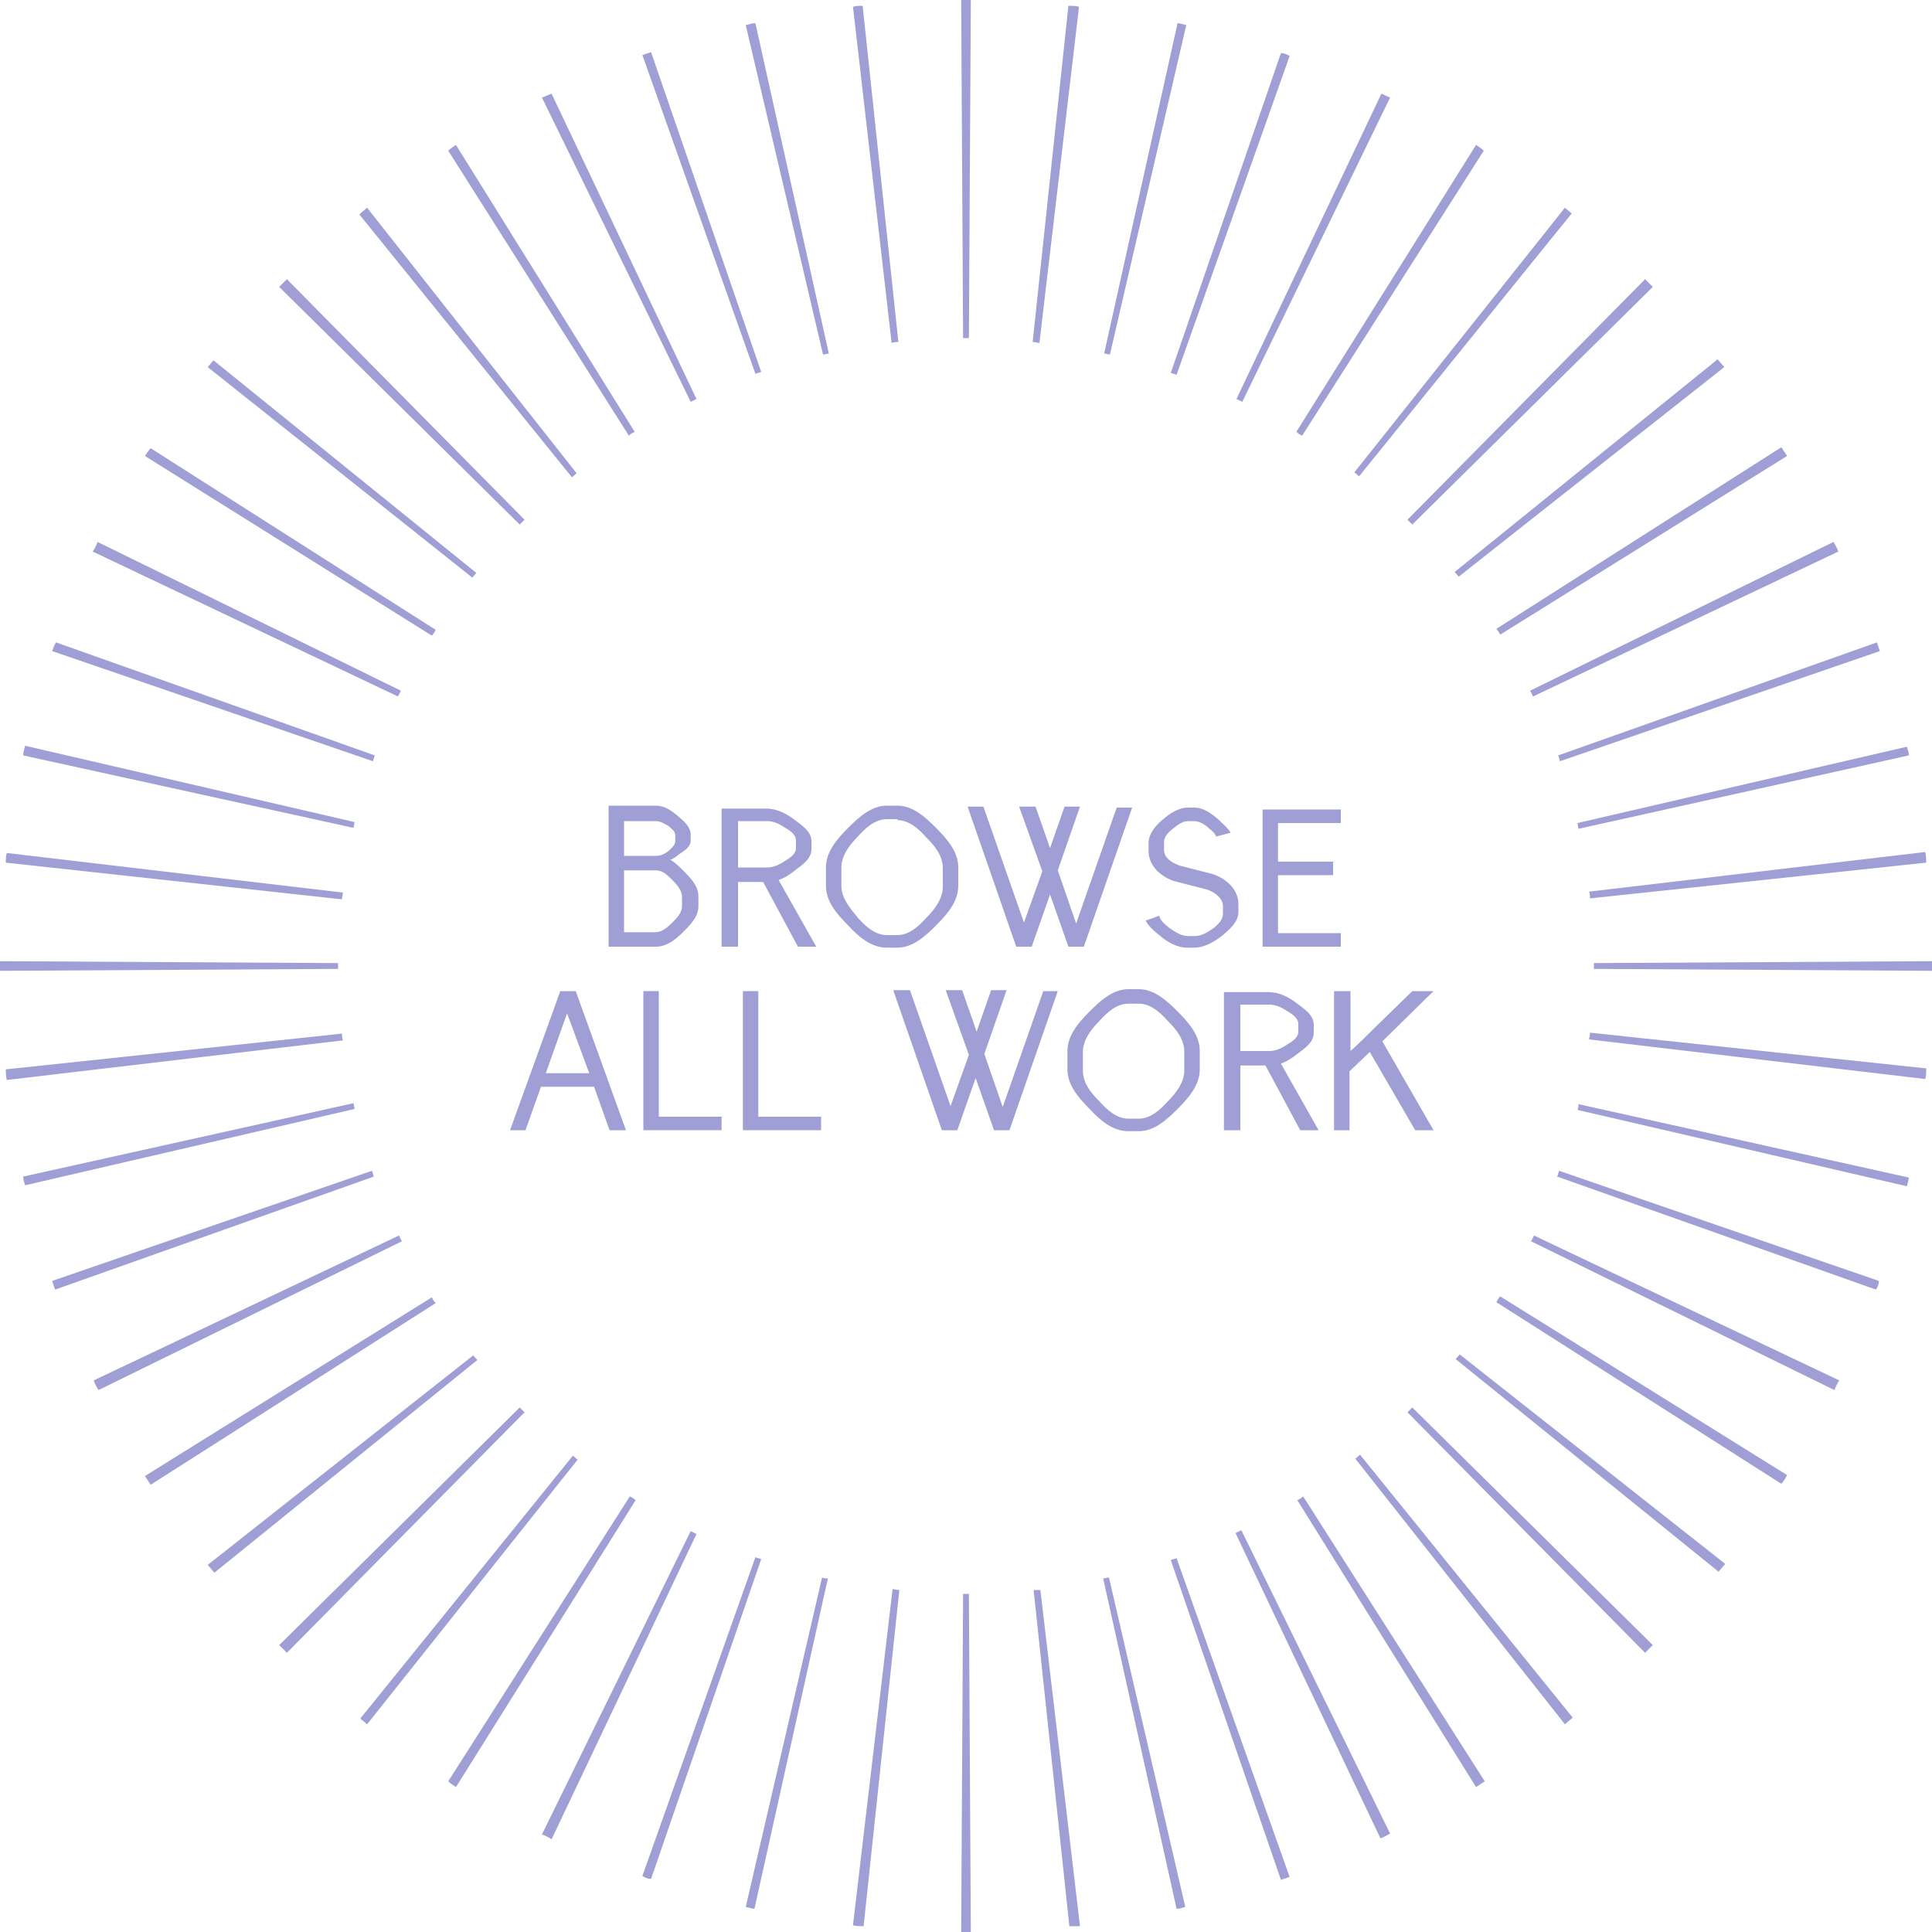
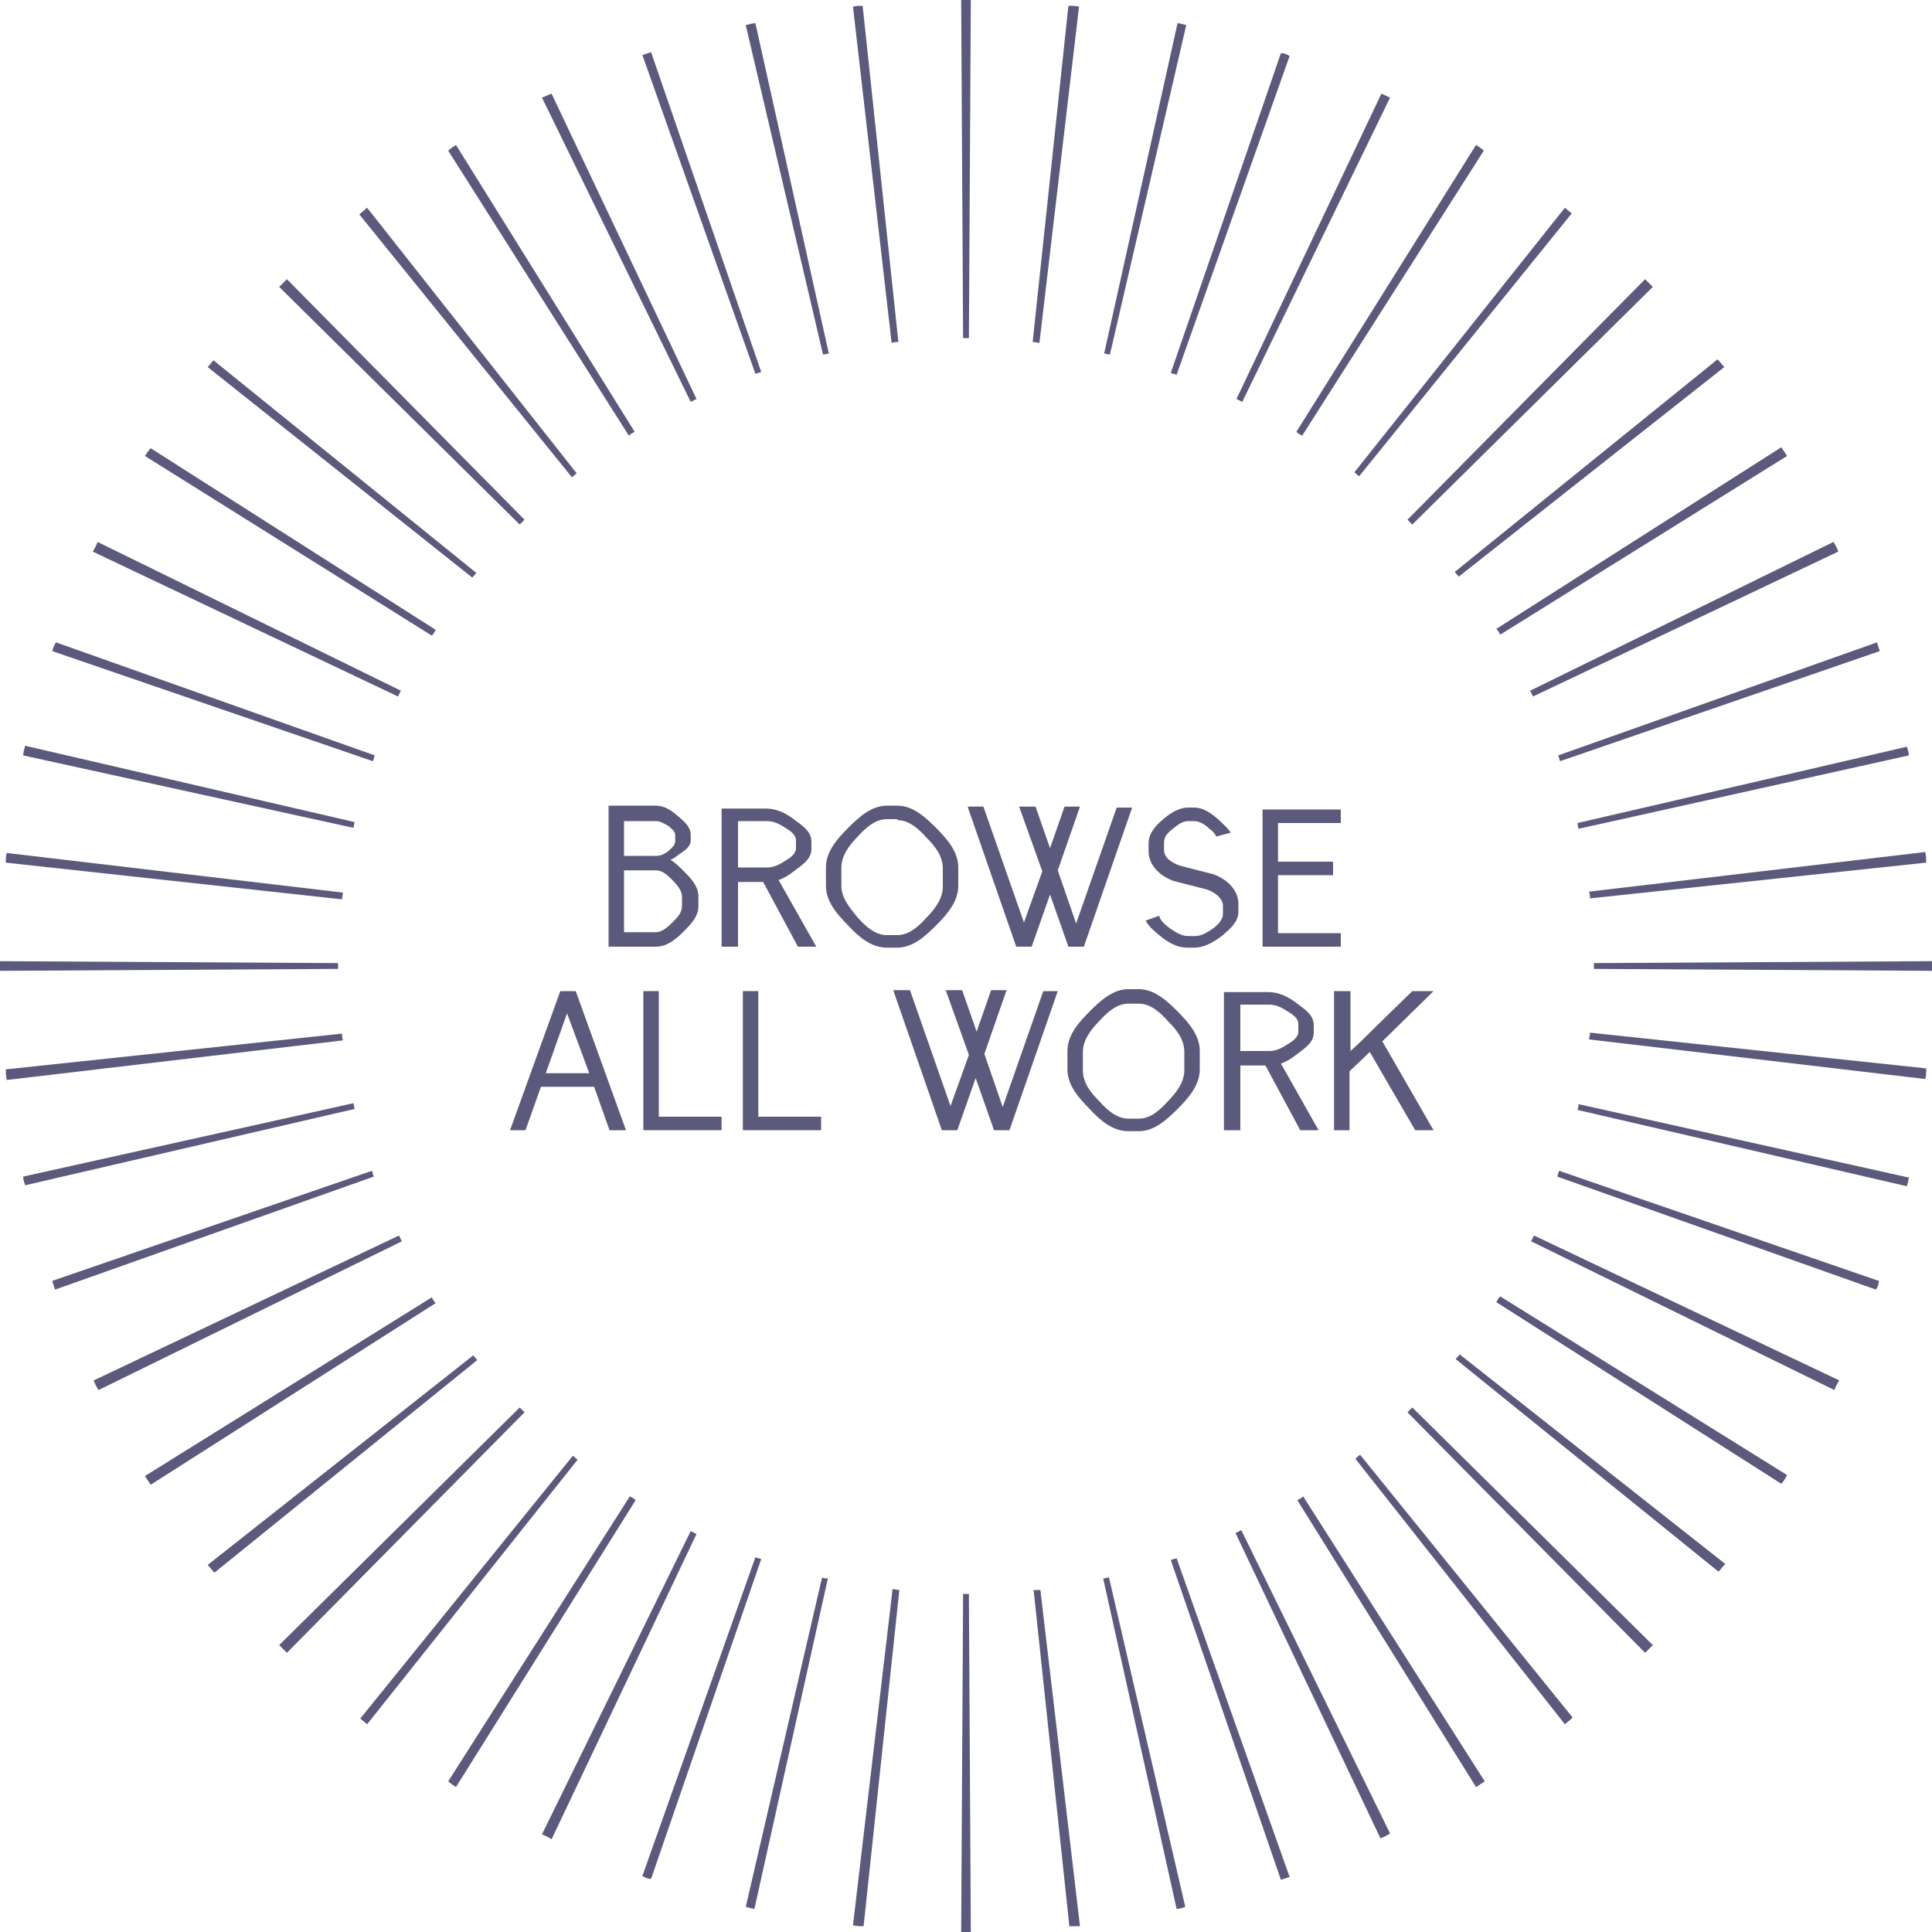
<svg xmlns="http://www.w3.org/2000/svg" width="200" height="200" viewBox="0 0 200 200" fill="none">
  <style type="text/css">
- 	.st0{fill-rule:evenodd;clip-rule:evenodd;fill:#9F9FD6;}
+ 	.st0{fill-rule:evenodd;clip-rule:evenodd;fill:#5B5A7C;}
</style>
  <path class="st0" d="M200,100.5l-35-0.2c0-0.1,0-0.2,0-0.3c0-0.1,0-0.2,0-0.3l35-0.2c0,0.2,0,0.3,0,0.5S200,100.3,200,100.5z   M199.4,89.3L164.6,93c0-0.2,0-0.4-0.1-0.7l34.8-4.1C199.4,88.6,199.4,89,199.4,89.3z M197.6,78.2l-34.2,7.6c0-0.2-0.1-0.4-0.1-0.6  l34.1-7.9C197.5,77.6,197.6,77.9,197.6,78.2z M194.6,67.4l-33.1,11.4c-0.1-0.2-0.1-0.4-0.2-0.6l33-11.7  C194.4,66.8,194.5,67.1,194.6,67.4z M190.3,57.1l-31.6,15c-0.1-0.2-0.2-0.4-0.3-0.6l31.4-15.4C190,56.4,190.2,56.8,190.3,57.1z   M185,47.2l-29.7,18.5c-0.1-0.2-0.2-0.4-0.4-0.6l29.5-18.8C184.6,46.6,184.8,46.9,185,47.2z M178.5,38L151,59.7  c-0.1-0.2-0.3-0.3-0.4-0.5l27.2-22C178.1,37.5,178.3,37.8,178.5,38z M171.1,29.7l-24.9,24.6c-0.2-0.2-0.3-0.3-0.5-0.5l24.6-24.9  C170.6,29.2,170.8,29.4,171.1,29.7z M162.7,22.1l-22,27.2c-0.2-0.1-0.3-0.3-0.5-0.4L162,21.5C162.2,21.7,162.5,21.9,162.7,22.1z   M153.6,15.6l-18.8,29.5c-0.2-0.1-0.4-0.2-0.6-0.4L152.8,15C153.1,15.2,153.4,15.4,153.6,15.6z M143.9,10.1  c-0.3-0.1-0.6-0.3-0.9-0.4l-15,31.6c0.2,0.1,0.4,0.2,0.6,0.3L143.9,10.1z M133.5,5.8l-11.7,33c-0.2-0.1-0.4-0.1-0.6-0.2l11.4-33.1  C132.9,5.5,133.2,5.6,133.5,5.8z M122.8,2.6l-7.9,34.1c-0.2,0-0.4-0.1-0.6-0.1l7.6-34.2C122.1,2.4,122.4,2.5,122.8,2.6z M111.7,0.7  l-4.1,34.8c-0.2,0-0.4-0.1-0.7-0.1l3.7-34.8C111,0.6,111.4,0.6,111.7,0.7z M100.5,0l-0.2,35c-0.1,0-0.2,0-0.3,0c-0.1,0-0.2,0-0.3,0  L99.5,0c0.2,0,0.3,0,0.5,0S100.3,0,100.5,0z M89.3,0.6L93,35.4c-0.2,0-0.4,0-0.7,0.1L88.3,0.7C88.6,0.6,89,0.6,89.3,0.6z M78.2,2.4  l7.6,34.2c-0.2,0-0.4,0.1-0.6,0.1L77.2,2.6C77.6,2.5,77.9,2.4,78.2,2.4z M67.4,5.4l11.4,33.1c-0.2,0.1-0.4,0.1-0.6,0.2l-11.7-33  C66.8,5.6,67.1,5.5,67.4,5.4z M57.1,9.7l15,31.6c-0.2,0.1-0.4,0.2-0.6,0.3L56.1,10.1C56.4,10,56.8,9.8,57.1,9.7z M47.2,15l18.5,29.7  c-0.2,0.1-0.4,0.2-0.6,0.4L46.4,15.6C46.6,15.4,46.9,15.2,47.2,15z M38,21.5L59.7,49c-0.2,0.1-0.3,0.3-0.5,0.4l-22-27.2  C37.5,21.9,37.8,21.7,38,21.5z M29.7,28.9l24.6,24.9c-0.2,0.2-0.3,0.3-0.5,0.5L28.9,29.7C29.2,29.4,29.4,29.2,29.7,28.9z M22.1,37.3  l27.2,22c-0.1,0.2-0.3,0.3-0.4,0.5L21.5,38C21.7,37.8,21.9,37.5,22.1,37.3z M15.6,46.4l29.5,18.8c-0.1,0.2-0.2,0.4-0.4,0.6L15,47.2  C15.2,46.9,15.4,46.6,15.6,46.4z M10.1,56.1l31.4,15.4c-0.1,0.2-0.2,0.4-0.3,0.6l-31.6-15C9.8,56.8,10,56.4,10.1,56.1z M5.8,66.5  l33,11.7c-0.1,0.2-0.1,0.4-0.2,0.6L5.4,67.4C5.5,67.1,5.6,66.8,5.8,66.5z M2.6,77.2l34.1,7.9c0,0.2-0.1,0.4-0.1,0.6L2.4,78.2  C2.4,77.9,2.5,77.6,2.6,77.2z M0.7,88.3l34.8,4.1c0,0.2-0.1,0.4-0.1,0.7L0.6,89.3C0.6,89,0.6,88.6,0.7,88.3z M0,99.5  c0,0.2,0,0.3,0,0.5s0,0.3,0,0.5l35-0.2c0-0.1,0-0.2,0-0.3c0-0.1,0-0.2,0-0.3L0,99.5z M0.6,110.7l34.8-3.7c0,0.2,0,0.4,0.1,0.7  l-34.8,4.1C0.6,111.4,0.6,111,0.6,110.7z M2.4,121.8l34.2-7.6c0,0.2,0.1,0.4,0.1,0.6l-34.1,7.9C2.5,122.4,2.4,122.1,2.4,121.8z   M5.4,132.6l33.1-11.4c0.1,0.2,0.1,0.4,0.2,0.6l-33,11.7C5.6,133.2,5.5,132.9,5.4,132.6z M9.7,142.9l31.6-15  c0.1,0.2,0.2,0.4,0.3,0.6l-31.4,15.4C10,143.6,9.8,143.2,9.7,142.9z M15,152.8l29.7-18.5c0.1,0.2,0.2,0.4,0.4,0.6l-29.5,18.8  C15.4,153.4,15.2,153.1,15,152.8z M21.5,162L49,140.3c0.1,0.2,0.3,0.3,0.4,0.5l-27.2,22C21.9,162.5,21.7,162.2,21.5,162z   M28.9,170.3l24.9-24.6c0.2,0.2,0.3,0.3,0.5,0.5l-24.6,24.9C29.4,170.8,29.2,170.6,28.9,170.3z M37.3,177.9l22-27.2  c0.2,0.1,0.3,0.3,0.5,0.4L38,178.5C37.8,178.3,37.5,178.1,37.3,177.9z M46.4,184.4l18.8-29.5c0.2,0.1,0.4,0.2,0.6,0.4L47.2,185  C46.9,184.8,46.6,184.6,46.4,184.4z M56.1,189.9l15.4-31.4c0.2,0.1,0.4,0.2,0.6,0.3l-15,31.6C56.8,190.2,56.4,190,56.1,189.9z   M66.5,194.2l11.7-33c0.2,0.1,0.4,0.1,0.6,0.2l-11.4,33.1C67.1,194.5,66.8,194.4,66.5,194.2z M77.2,197.4l7.9-34.1  c0.2,0.1,0.4,0.1,0.6,0.1l-7.6,34.2C77.9,197.6,77.6,197.5,77.2,197.4z M88.3,199.3l4.1-34.8c0.2,0,0.4,0.1,0.7,0.1l-3.7,34.8  C89,199.4,88.6,199.4,88.3,199.3z M99.5,200l0.2-35c0.1,0,0.2,0,0.3,0c0.1,0,0.2,0,0.3,0l0.2,35c-0.2,0-0.3,0-0.5,0  S99.7,200,99.5,200z M110.7,199.4l-3.7-34.8c0.1,0,0.3,0,0.4,0c0.1,0,0.2,0,0.3,0l4.1,34.8C111.4,199.4,111,199.4,110.7,199.4z   M121.8,197.6l-7.6-34.2c0.2,0,0.4-0.1,0.6-0.1l7.9,34.1C122.4,197.5,122.1,197.6,121.8,197.6z M132.6,194.6l-11.4-33.1  c0.2-0.1,0.4-0.1,0.6-0.2l11.7,33C133.2,194.4,132.9,194.5,132.6,194.6z M142.9,190.3l-15-31.6c0.2-0.1,0.4-0.2,0.6-0.3l15.4,31.4  C143.6,190,143.2,190.2,142.9,190.3z M152.8,185l-18.5-29.7c0.2-0.1,0.4-0.2,0.6-0.4l18.8,29.5C153.4,184.6,153.1,184.8,152.8,185z   M162,178.5L140.3,151c0.2-0.1,0.3-0.3,0.5-0.4l22,27.2C162.5,178.1,162.2,178.3,162,178.5z M170.3,171.1l-24.6-24.9  c0.2-0.2,0.3-0.3,0.5-0.5l24.9,24.6C170.8,170.6,170.6,170.8,170.3,171.1z M177.9,162.7l-27.2-22c0.1-0.2,0.3-0.3,0.4-0.5l27.5,21.7  C178.3,162.2,178.1,162.5,177.9,162.7z M184.4,153.6l-29.5-18.8c0.1-0.2,0.2-0.4,0.4-0.6l29.7,18.5  C184.8,153.1,184.6,153.4,184.4,153.6z M189.9,143.9l-31.4-15.4c0.1-0.2,0.2-0.4,0.3-0.6l31.6,15C190.2,143.2,190,143.6,189.9,143.9  z M194.2,133.5l-33-11.7c0.1-0.2,0.1-0.4,0.2-0.6l33.1,11.4C194.5,132.9,194.4,133.2,194.2,133.5z M197.4,122.8l-34.1-7.9  c0.1-0.2,0.1-0.4,0.1-0.6l34.2,7.6C197.6,122.1,197.5,122.4,197.4,122.8z M199.3,111.7l-34.8-4.1c0-0.2,0.1-0.4,0.1-0.7l34.8,3.7  C199.4,111,199.4,111.4,199.3,111.7z" />
  <path class="st0" d="M63,98h4.9c1.1,0,2-0.7,2.8-1.5c0.8-0.8,1.6-1.6,1.6-2.7v-1c0-1.1-0.8-1.9-1.6-2.7c-0.4-0.4-0.8-0.8-1.3-1.1   c0.3-0.1,0.6-0.3,0.8-0.5c0.6-0.4,1.3-0.8,1.3-1.5v-0.6c0-0.8-0.7-1.4-1.3-1.9c-0.7-0.6-1.4-1.1-2.3-1.1H63V98z M64.6,85h3.3   c0.5,0,0.9,0.3,1.3,0.5c0.3,0.3,0.7,0.5,0.7,1v0.6c0,0.4-0.4,0.7-0.7,1c-0.4,0.3-0.8,0.5-1.3,0.5h-3.3V85z M64.6,90.1h3.3   c0.7,0,1.2,0.5,1.7,1s1,1.1,1,1.7v1c0,0.7-0.5,1.2-1,1.7s-1.1,1-1.7,1h-3.3V90.1z" />
  <path class="st0" d="M74.8,98h1.6v-6.7H79l3.6,6.7h1.9l-3.9-6.9c0.6-0.2,1.2-0.6,1.7-1c0.8-0.6,1.7-1.2,1.7-2.2v-0.8   c0-1-0.9-1.6-1.7-2.2c-0.9-0.7-1.9-1.2-3-1.2h-4.6V98z M76.4,85h3c0.7,0,1.3,0.3,1.9,0.7c0.5,0.3,1.1,0.7,1.1,1.3v0.8   c0,0.6-0.6,1-1.1,1.3c-0.6,0.4-1.2,0.7-1.9,0.7h-3V85z" />
  <path class="st0" d="M92.9,84.9c1.2,0,2.2,0.9,3,1.8c0.9,0.9,1.7,1.9,1.7,3.2v1.9c0,1.2-0.8,2.3-1.7,3.2c-0.8,0.9-1.8,1.8-3,1.8   h-1.1c-1.2,0-2.2-0.9-3-1.8C88,94,87.1,93,87.1,91.7v-1.9c0-1.2,0.8-2.3,1.7-3.2c0.8-0.9,1.8-1.8,3-1.8H92.9z M92.9,83.4h-1.1   c-1.6,0-2.9,1.2-4,2.3c-1.2,1.2-2.3,2.5-2.3,4.1v1.9c0,1.6,1.1,2.9,2.3,4.1c1.1,1.2,2.4,2.3,4,2.3h1.1c1.6,0,2.9-1.2,4-2.3   c1.2-1.2,2.3-2.5,2.3-4.1v-1.9c0-1.6-1.1-2.9-2.3-4.1C95.8,84.6,94.5,83.4,92.9,83.4z" />
  <path class="st0" d="M100.2,83.6l5,14.4h1.6l1.9-5.4l1.9,5.4h1.6l5-14.4h-1.6l-4.2,12l-1.9-5.5l2.3-6.6h-1.6l-1.5,4.3l-1.5-4.3h-1.7   l2.4,6.7l-1.9,5.3l-4.2-12H100.2z" />
  <path class="st0" d="M118.6,95.3c0.3,0.6,0.9,1.1,1.4,1.5c0.8,0.7,1.8,1.3,2.9,1.3h0.7c1.1,0,2.1-0.6,3-1.3c0.8-0.7,1.6-1.4,1.6-2.4   v-0.8c0-1.5-1.2-2.6-2.6-3.1l-3.5-0.9c-0.8-0.3-1.6-0.8-1.6-1.6v-0.8c0-0.6,0.4-1,0.9-1.4c0.5-0.4,1-0.8,1.6-0.8h0.6   c0.6,0,1.2,0.4,1.6,0.8c0.3,0.2,0.6,0.5,0.7,0.8l1.5-0.4c-0.3-0.5-0.8-0.9-1.2-1.3c-0.8-0.7-1.6-1.3-2.6-1.3H123   c-1,0-1.9,0.6-2.7,1.3c-0.7,0.6-1.4,1.4-1.4,2.4v0.8c0,1.5,1.2,2.6,2.6,3.1l3.5,0.9c0.8,0.3,1.6,0.9,1.6,1.7v0.8   c0,0.6-0.5,1.1-1,1.5c-0.6,0.4-1.2,0.8-1.9,0.8h-0.7c-0.7,0-1.3-0.4-1.9-0.8c-0.5-0.4-1-0.8-1.1-1.3L118.6,95.3z" />
  <path class="st0" d="M130.7,98h8.1v-1.4h-6.5v-6h5.7v-1.4h-5.7v-4h6.5v-1.4h-8.1V98z" />
  <path class="st0" d="M52.8,117h1.6l1.6-4.5h5.5l1.6,4.5h1.7l-5.2-14.4H58L52.8,117z M61,111.1h-4.5l2.2-6.2L61,111.1z" />
  <path class="st0" d="M66.6,117h8.1v-1.4h-6.5v-13h-1.6V117z" />
  <path class="st0" d="M76.9,117h8.1v-1.4h-6.5v-13h-1.6V117z" />
  <path class="st0" d="M92.5,102.6l5,14.4h1.6l1.9-5.4l1.9,5.4h1.6l5-14.4H108l-4.2,12l-1.9-5.5l2.3-6.6h-1.6l-1.5,4.3l-1.5-4.3h-1.7   l2.4,6.7l-1.9,5.3l-4.2-12H92.5z" />
  <path class="st0" d="M117.9,103.9c1.2,0,2.2,0.9,3,1.8c0.9,0.9,1.7,1.9,1.7,3.2v1.9c0,1.2-0.8,2.3-1.7,3.2c-0.8,0.9-1.8,1.8-3,1.8   h-1.1c-1.2,0-2.2-0.9-3-1.8c-0.9-0.9-1.7-1.9-1.7-3.2v-1.9c0-1.2,0.8-2.3,1.7-3.2c0.8-0.9,1.8-1.8,3-1.8H117.9z M117.9,102.4h-1.1   c-1.6,0-2.9,1.2-4,2.3c-1.2,1.2-2.3,2.5-2.3,4.1v1.9c0,1.6,1.1,2.9,2.3,4.1c1.1,1.2,2.4,2.3,4,2.3h1.1c1.6,0,2.9-1.2,4-2.3   c1.2-1.2,2.3-2.5,2.3-4.1v-1.9c0-1.6-1.1-2.9-2.3-4.1C120.8,103.6,119.5,102.4,117.9,102.4z" />
  <path class="st0" d="M126.8,117h1.6v-6.7h2.6l3.6,6.7h1.9l-3.9-6.9c0.6-0.2,1.2-0.6,1.7-1c0.8-0.6,1.7-1.2,1.7-2.2v-0.8   c0-1-0.9-1.6-1.7-2.2c-0.9-0.7-1.9-1.2-3-1.2h-4.6V117z M128.4,104h3c0.7,0,1.3,0.3,1.9,0.7c0.5,0.3,1.1,0.7,1.1,1.3v0.8   c0,0.6-0.6,1-1.1,1.3c-0.6,0.4-1.2,0.7-1.9,0.7h-3V104z" />
  <path class="st0" d="M138.1,102.6V117h1.6v-6.1l2.1-2l4.7,8.1h1.9l-5.3-9.2l5.3-5.2h-2.2l-3.9,3.8c-0.8,0.8-1.6,1.6-2.5,2.4v-6.2   H138.1z" />
</svg>
